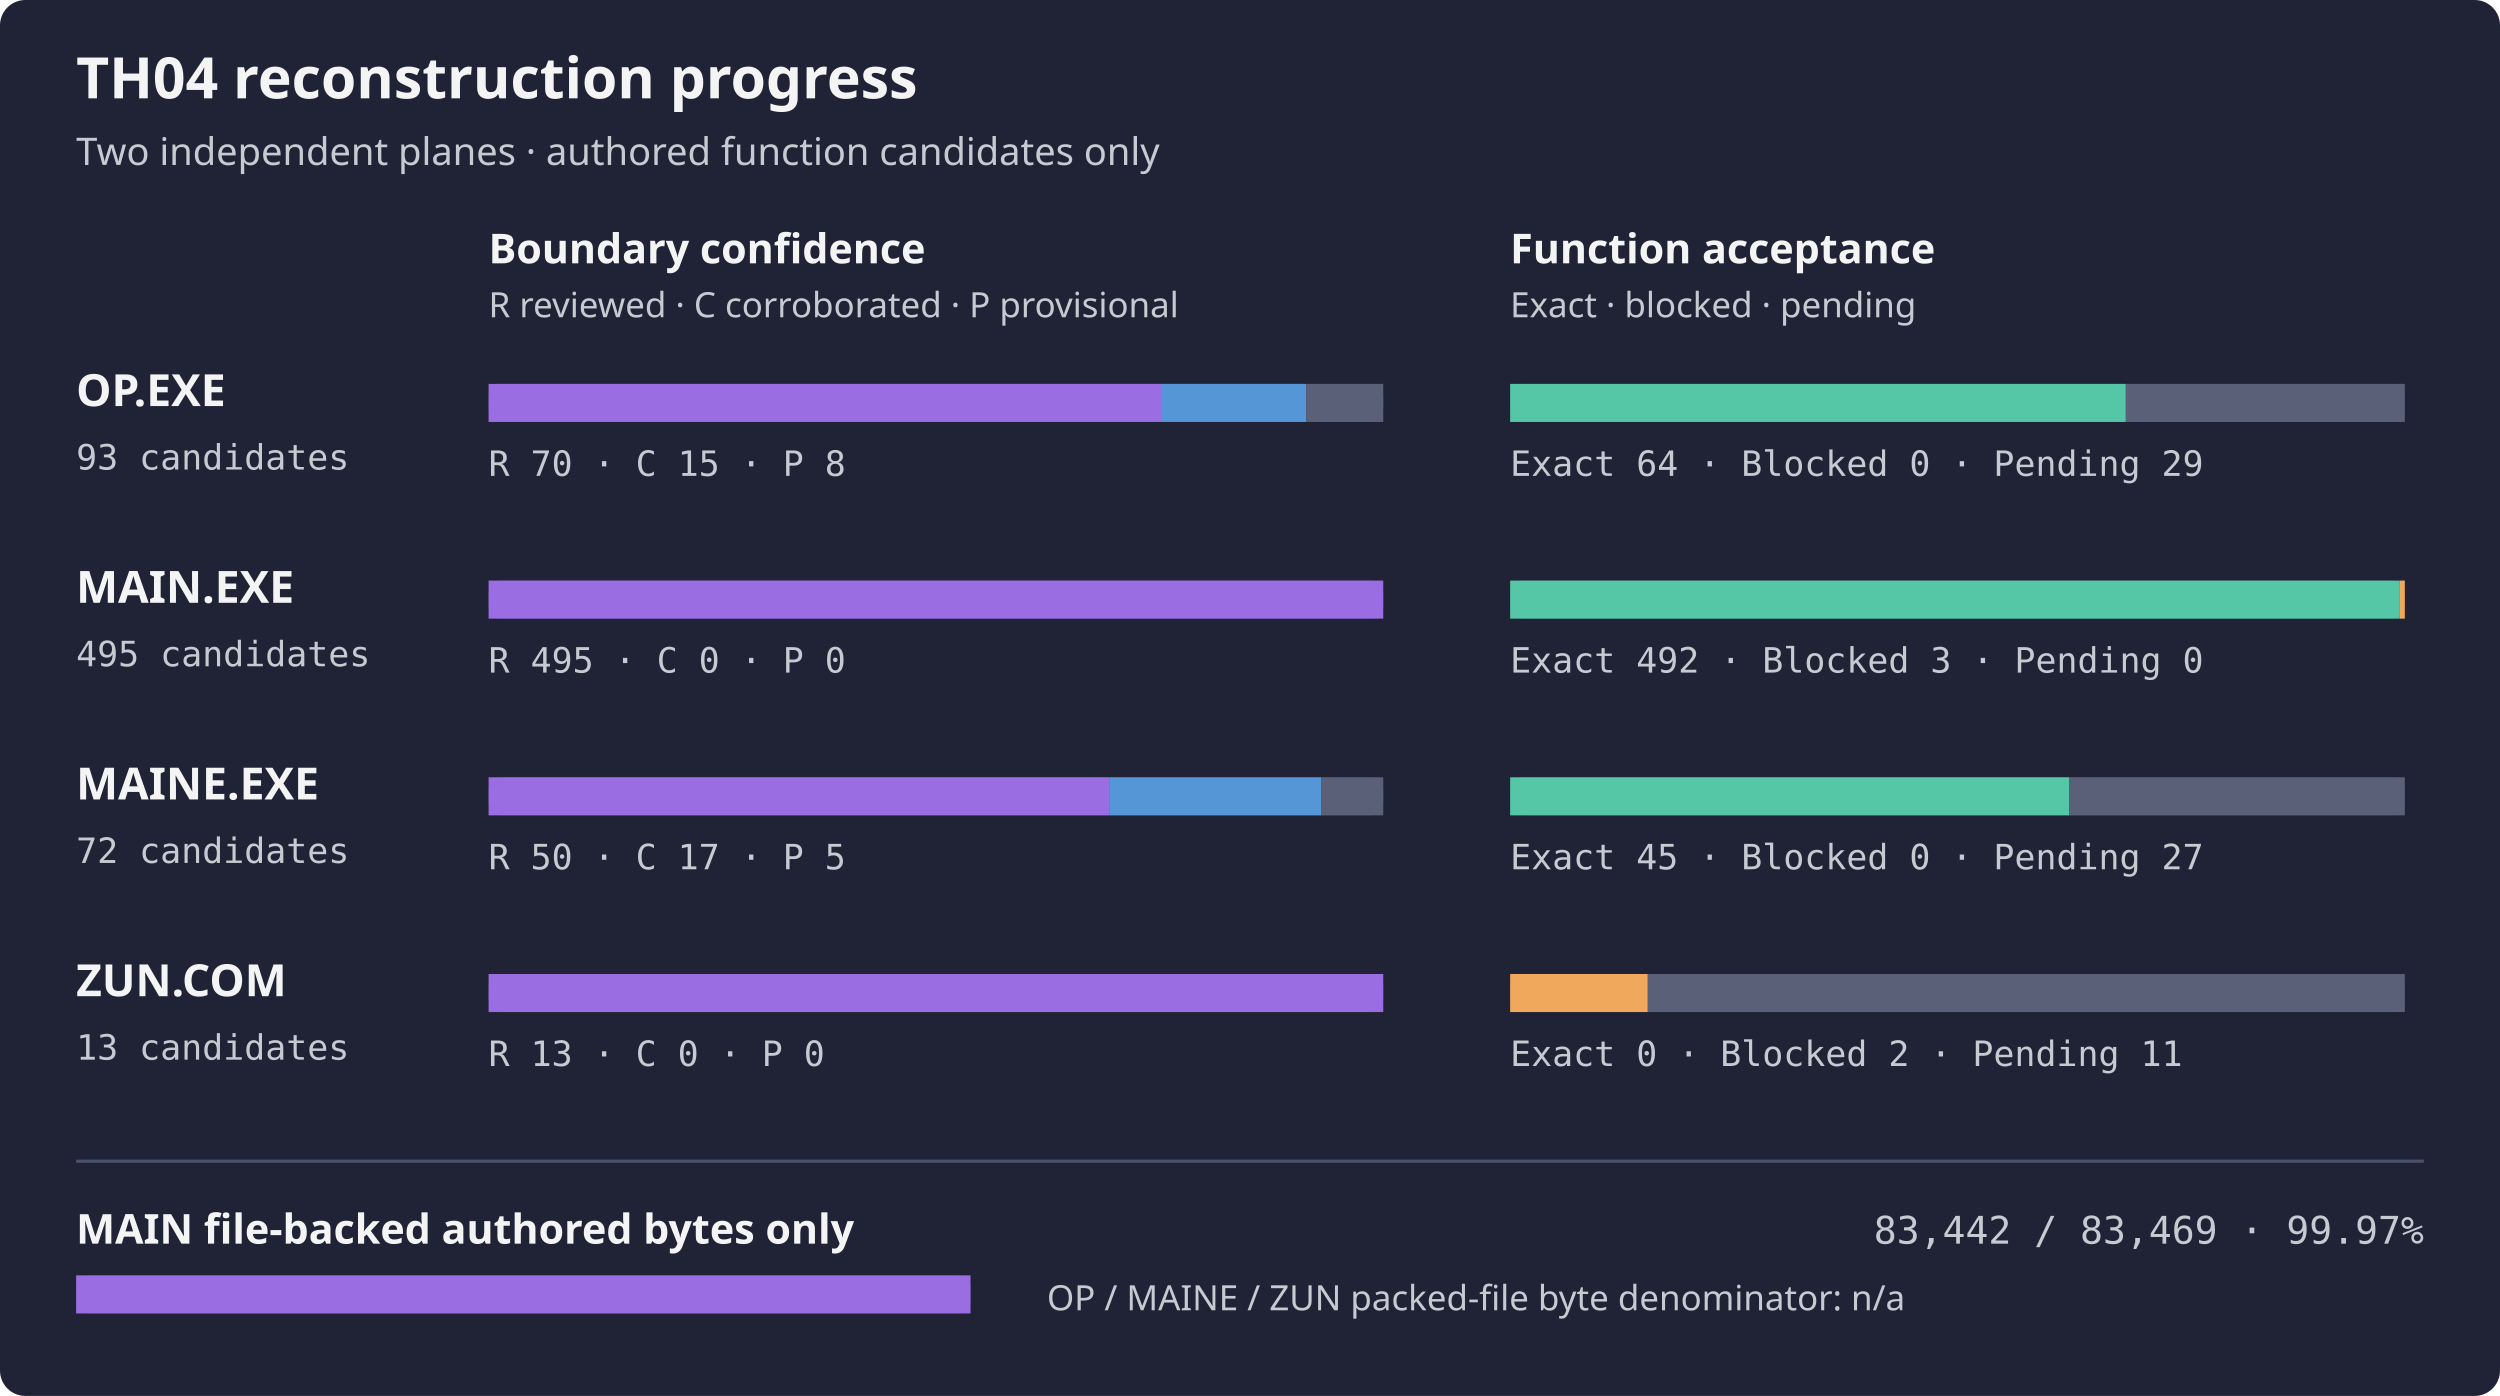
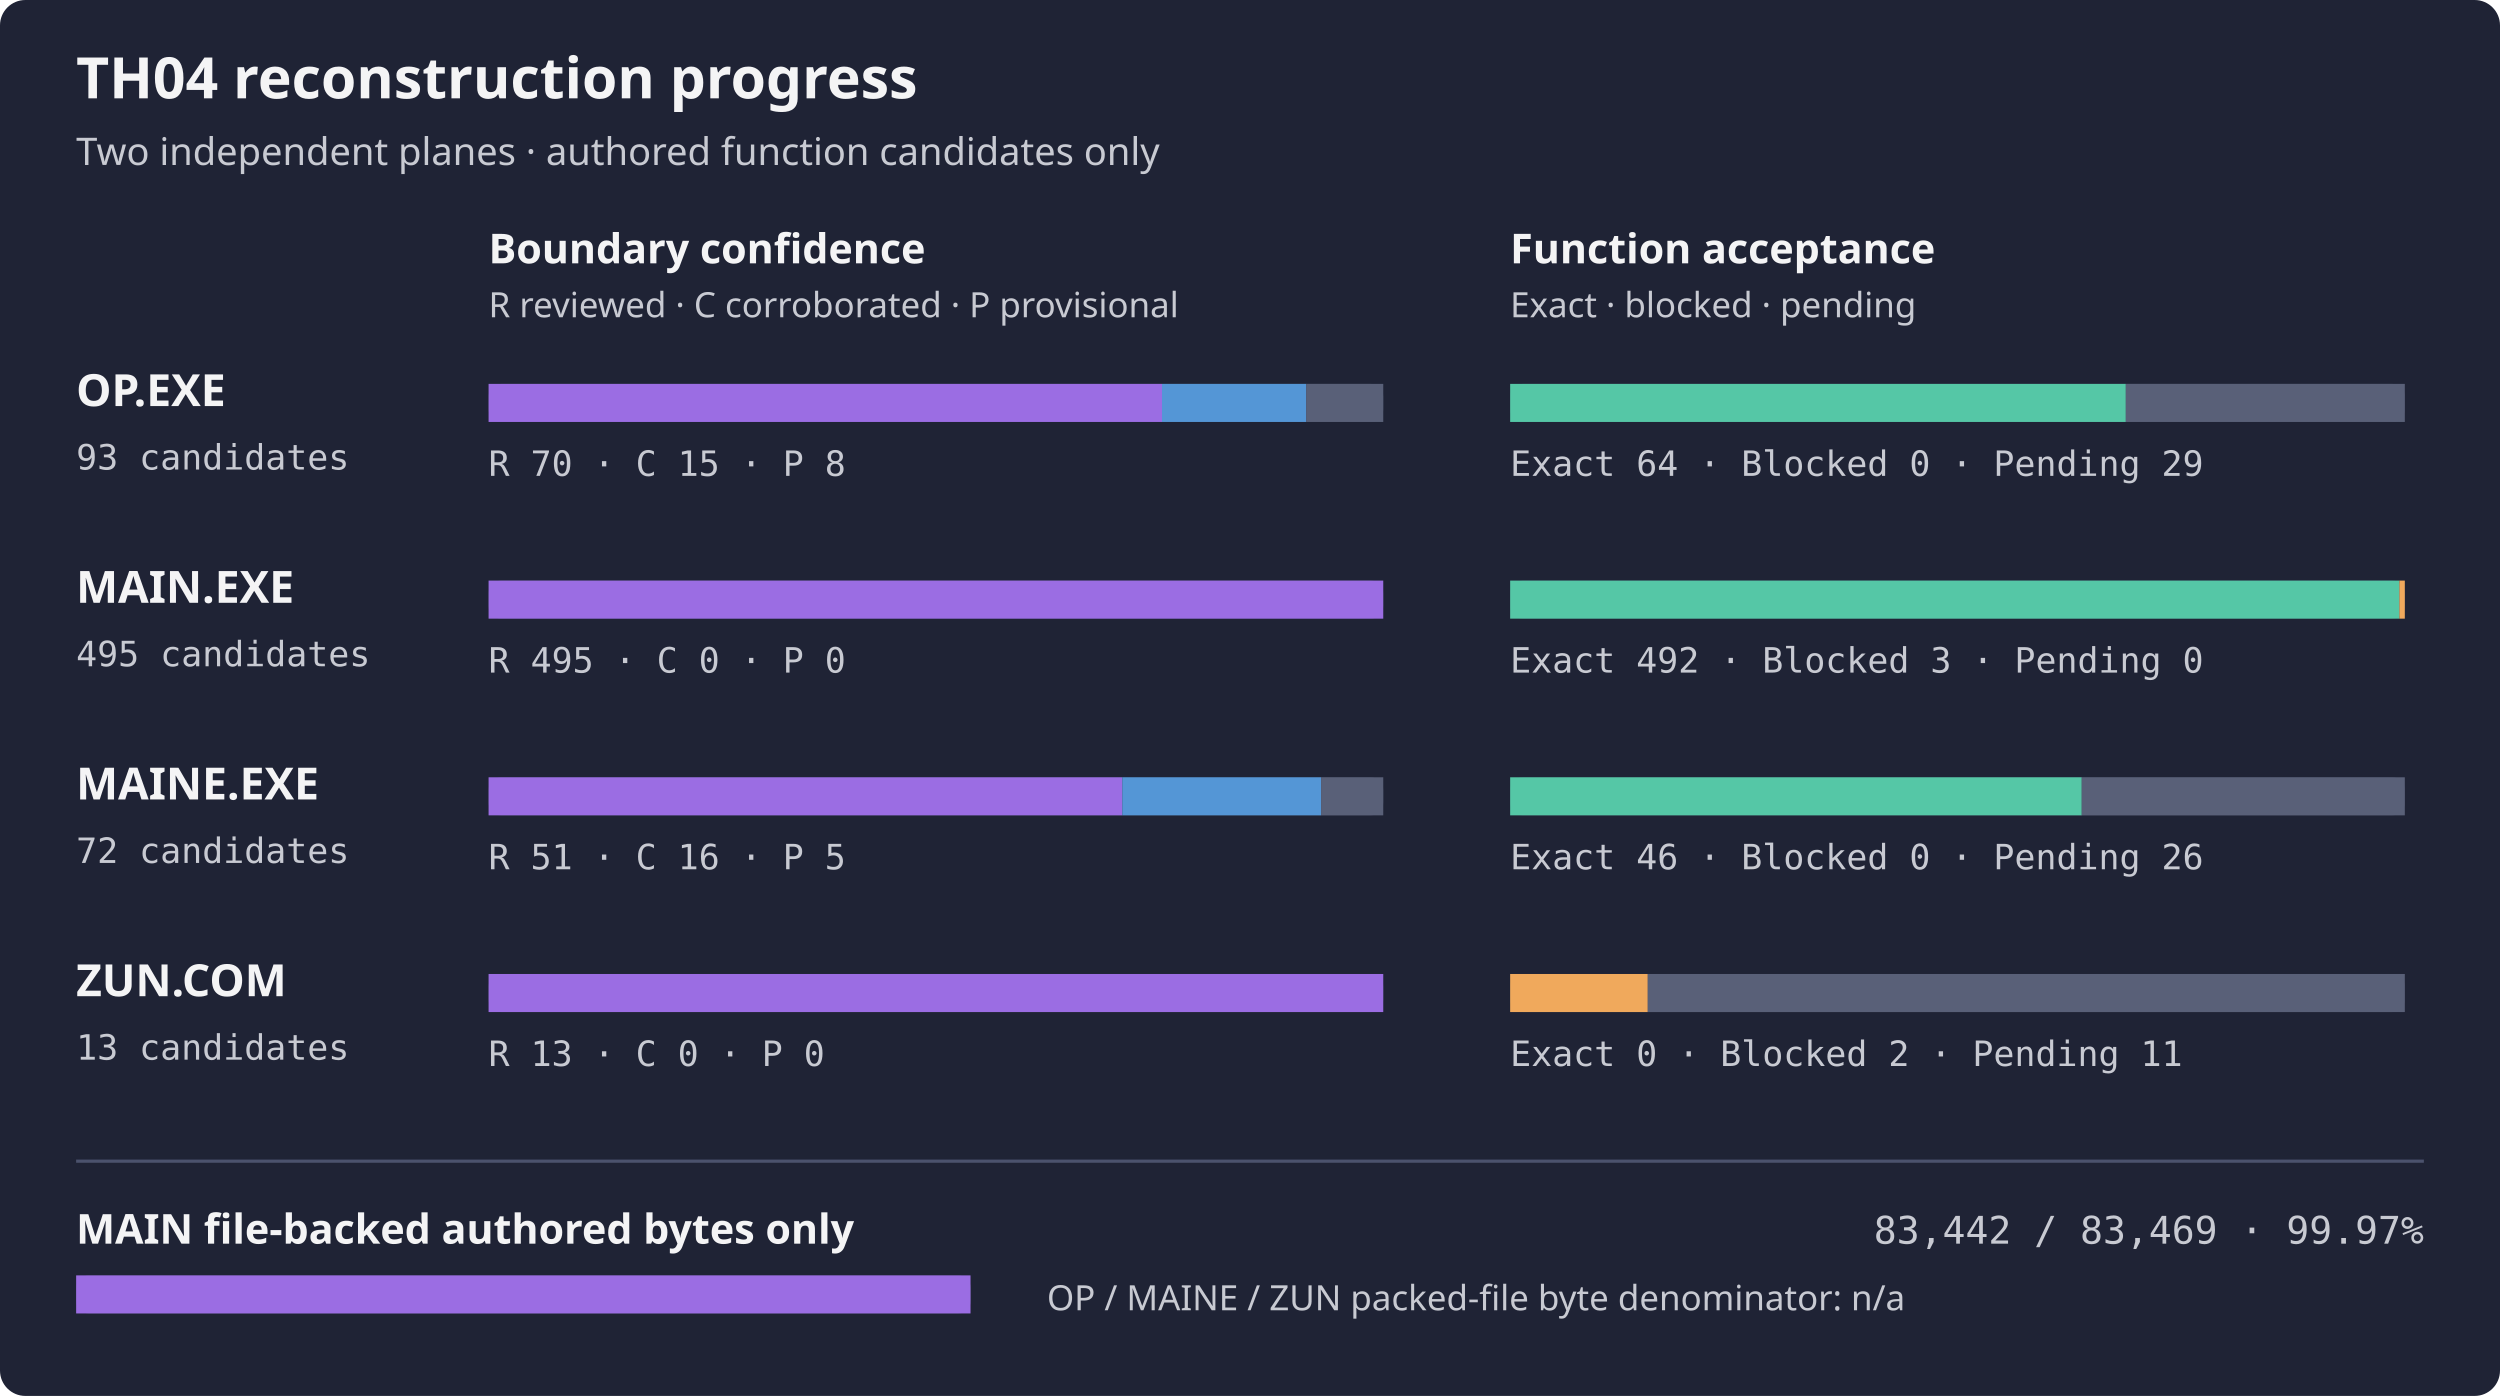
<svg xmlns="http://www.w3.org/2000/svg" width="788" height="440" role="img" aria-label="TH04 per-artifact reconstruction progress">
  <rect width="788" height="440" rx="8" fill="#1f2335" />
  <text x="24" y="31" fill="#f4f4f5" font-family="sans-serif" font-size="18" font-weight="600">TH04 reconstruction progress</text>
  <text x="24" y="52" fill="#c8cad2" font-family="sans-serif" font-size="12">Two independent planes · authored function candidates only</text>
  <text x="154" y="83" fill="#f4f4f5" font-family="sans-serif" font-size="13" font-weight="600">Boundary confidence</text>
  <text x="476" y="83" fill="#f4f4f5" font-family="sans-serif" font-size="13" font-weight="600">Function acceptance</text>
  <text x="154" y="100" fill="#c8cad2" font-family="sans-serif" font-size="11">R reviewed · C corroborated · P provisional</text>
  <text x="476" y="100" fill="#c8cad2" font-family="sans-serif" font-size="11">Exact · blocked · pending</text>
  <text x="24" y="128" fill="#f4f4f5" font-family="sans-serif" font-size="14" font-weight="600">OP.EXE</text>
  <text x="24" y="148" fill="#c8cad2" font-family="monospace" font-size="11">93 candidates</text>
  <rect x="154" y="121" width="282" height="12" rx="4" fill="#353b52" />
  <rect x="154.00" y="121" width="212.26" height="12" fill="#9b6de3" />
  <rect x="366.26" y="121" width="45.48" height="12" fill="#5496d6" />
  <rect x="411.74" y="121" width="24.26" height="12" fill="#596078" />
  <rect x="476" y="121" width="282" height="12" rx="4" fill="#353b52" />
  <rect x="476.00" y="121" width="194.06" height="12" fill="#55c7a6" />
  <rect x="670.06" y="121" width="87.94" height="12" fill="#596078" />
  <text x="154" y="150" fill="#c8cad2" font-family="monospace" font-size="11">R 70 · C 15 · P 8</text>
  <text x="476" y="150" fill="#c8cad2" font-family="monospace" font-size="11">Exact 64 · Blocked 0 · Pending 29</text>
  <text x="24" y="190" fill="#f4f4f5" font-family="sans-serif" font-size="14" font-weight="600">MAIN.EXE</text>
  <text x="24" y="210" fill="#c8cad2" font-family="monospace" font-size="11">495 candidates</text>
  <rect x="154" y="183" width="282" height="12" rx="4" fill="#353b52" />
  <rect x="154.00" y="183" width="282.00" height="12" fill="#9b6de3" />
  <rect x="476" y="183" width="282" height="12" rx="4" fill="#353b52" />
  <rect x="476.00" y="183" width="280.29" height="12" fill="#55c7a6" />
  <rect x="756.29" y="183" width="1.71" height="12" fill="#f0a95c" />
  <text x="154" y="212" fill="#c8cad2" font-family="monospace" font-size="11">R 495 · C 0 · P 0</text>
  <text x="476" y="212" fill="#c8cad2" font-family="monospace" font-size="11">Exact 492 · Blocked 3 · Pending 0</text>
  <text x="24" y="252" fill="#f4f4f5" font-family="sans-serif" font-size="14" font-weight="600">MAINE.EXE</text>
  <text x="24" y="272" fill="#c8cad2" font-family="monospace" font-size="11">72 candidates</text>
  <rect x="154" y="245" width="282" height="12" rx="4" fill="#353b52" />
-   <rect x="154.00" y="245" width="195.83" height="12" fill="#9b6de3" />
-   <rect x="349.83" y="245" width="66.58" height="12" fill="#5496d6" />
+   <rect x="154.00" y="245" width="199.75" height="12" fill="#9b6de3" />
+   <rect x="353.75" y="245" width="62.67" height="12" fill="#5496d6" />
  <rect x="416.42" y="245" width="19.58" height="12" fill="#596078" />
  <rect x="476" y="245" width="282" height="12" rx="4" fill="#353b52" />
-   <rect x="476.00" y="245" width="176.25" height="12" fill="#55c7a6" />
-   <rect x="652.25" y="245" width="105.75" height="12" fill="#596078" />
-   <text x="154" y="274" fill="#c8cad2" font-family="monospace" font-size="11">R 50 · C 17 · P 5</text>
-   <text x="476" y="274" fill="#c8cad2" font-family="monospace" font-size="11">Exact 45 · Blocked 0 · Pending 27</text>
+   <rect x="476.00" y="245" width="180.17" height="12" fill="#55c7a6" />
+   <rect x="656.17" y="245" width="101.83" height="12" fill="#596078" />
+   <text x="154" y="274" fill="#c8cad2" font-family="monospace" font-size="11">R 51 · C 16 · P 5</text>
+   <text x="476" y="274" fill="#c8cad2" font-family="monospace" font-size="11">Exact 46 · Blocked 0 · Pending 26</text>
  <text x="24" y="314" fill="#f4f4f5" font-family="sans-serif" font-size="14" font-weight="600">ZUN.COM</text>
  <text x="24" y="334" fill="#c8cad2" font-family="monospace" font-size="11">13 candidates</text>
  <rect x="154" y="307" width="282" height="12" rx="4" fill="#353b52" />
  <rect x="154.00" y="307" width="282.00" height="12" fill="#9b6de3" />
  <rect x="476" y="307" width="282" height="12" rx="4" fill="#353b52" />
  <rect x="476.00" y="307" width="43.38" height="12" fill="#f0a95c" />
  <rect x="519.38" y="307" width="238.62" height="12" fill="#596078" />
  <text x="154" y="336" fill="#c8cad2" font-family="monospace" font-size="11">R 13 · C 0 · P 0</text>
  <text x="476" y="336" fill="#c8cad2" font-family="monospace" font-size="11">Exact 0 · Blocked 2 · Pending 11</text>
  <path d="M24 366 H764" stroke="#4b526d" />
  <text x="24" y="392" fill="#f4f4f5" font-family="sans-serif" font-size="13" font-weight="600">MAIN file-backed authored bytes only</text>
  <text x="764" y="392" fill="#c8cad2" text-anchor="end" font-family="monospace" font-size="12">83,442 / 83,469 · 99.97%</text>
  <rect x="24" y="402" width="282" height="12" rx="4" fill="#353b52" />
  <rect x="24" y="402" width="281.91" height="12" fill="#9b6de3" />
  <text x="330" y="413" fill="#c8cad2" font-family="sans-serif" font-size="11">OP / MAINE / ZUN packed-file byte denominator: n/a</text>
</svg>
